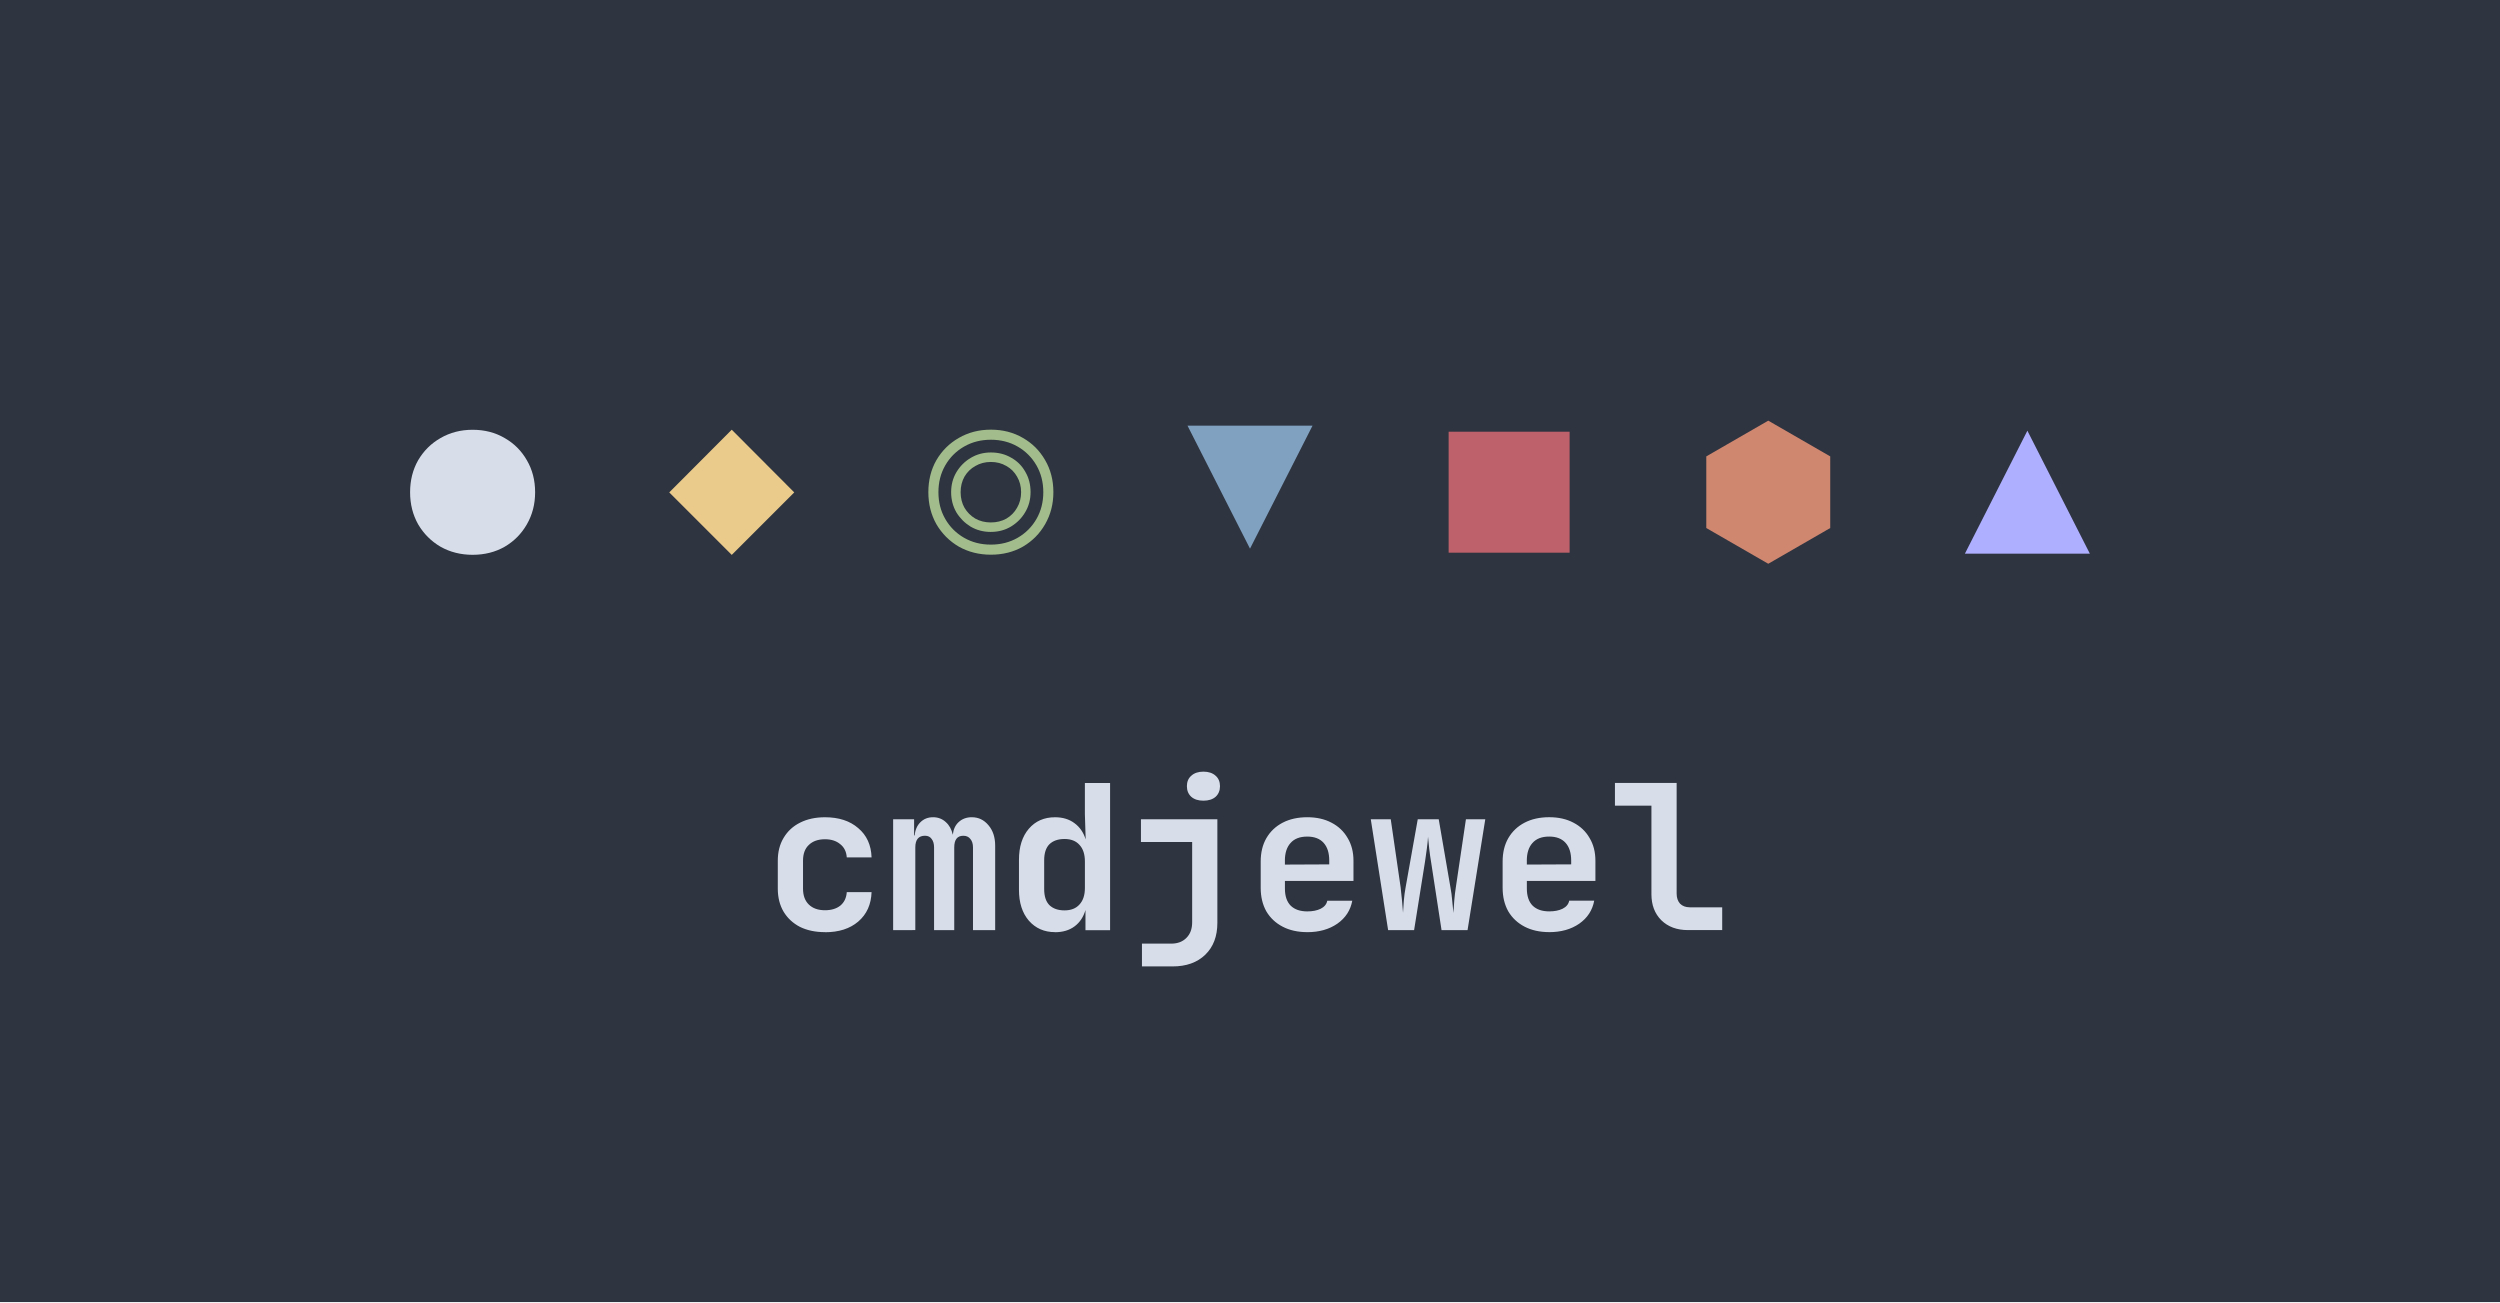
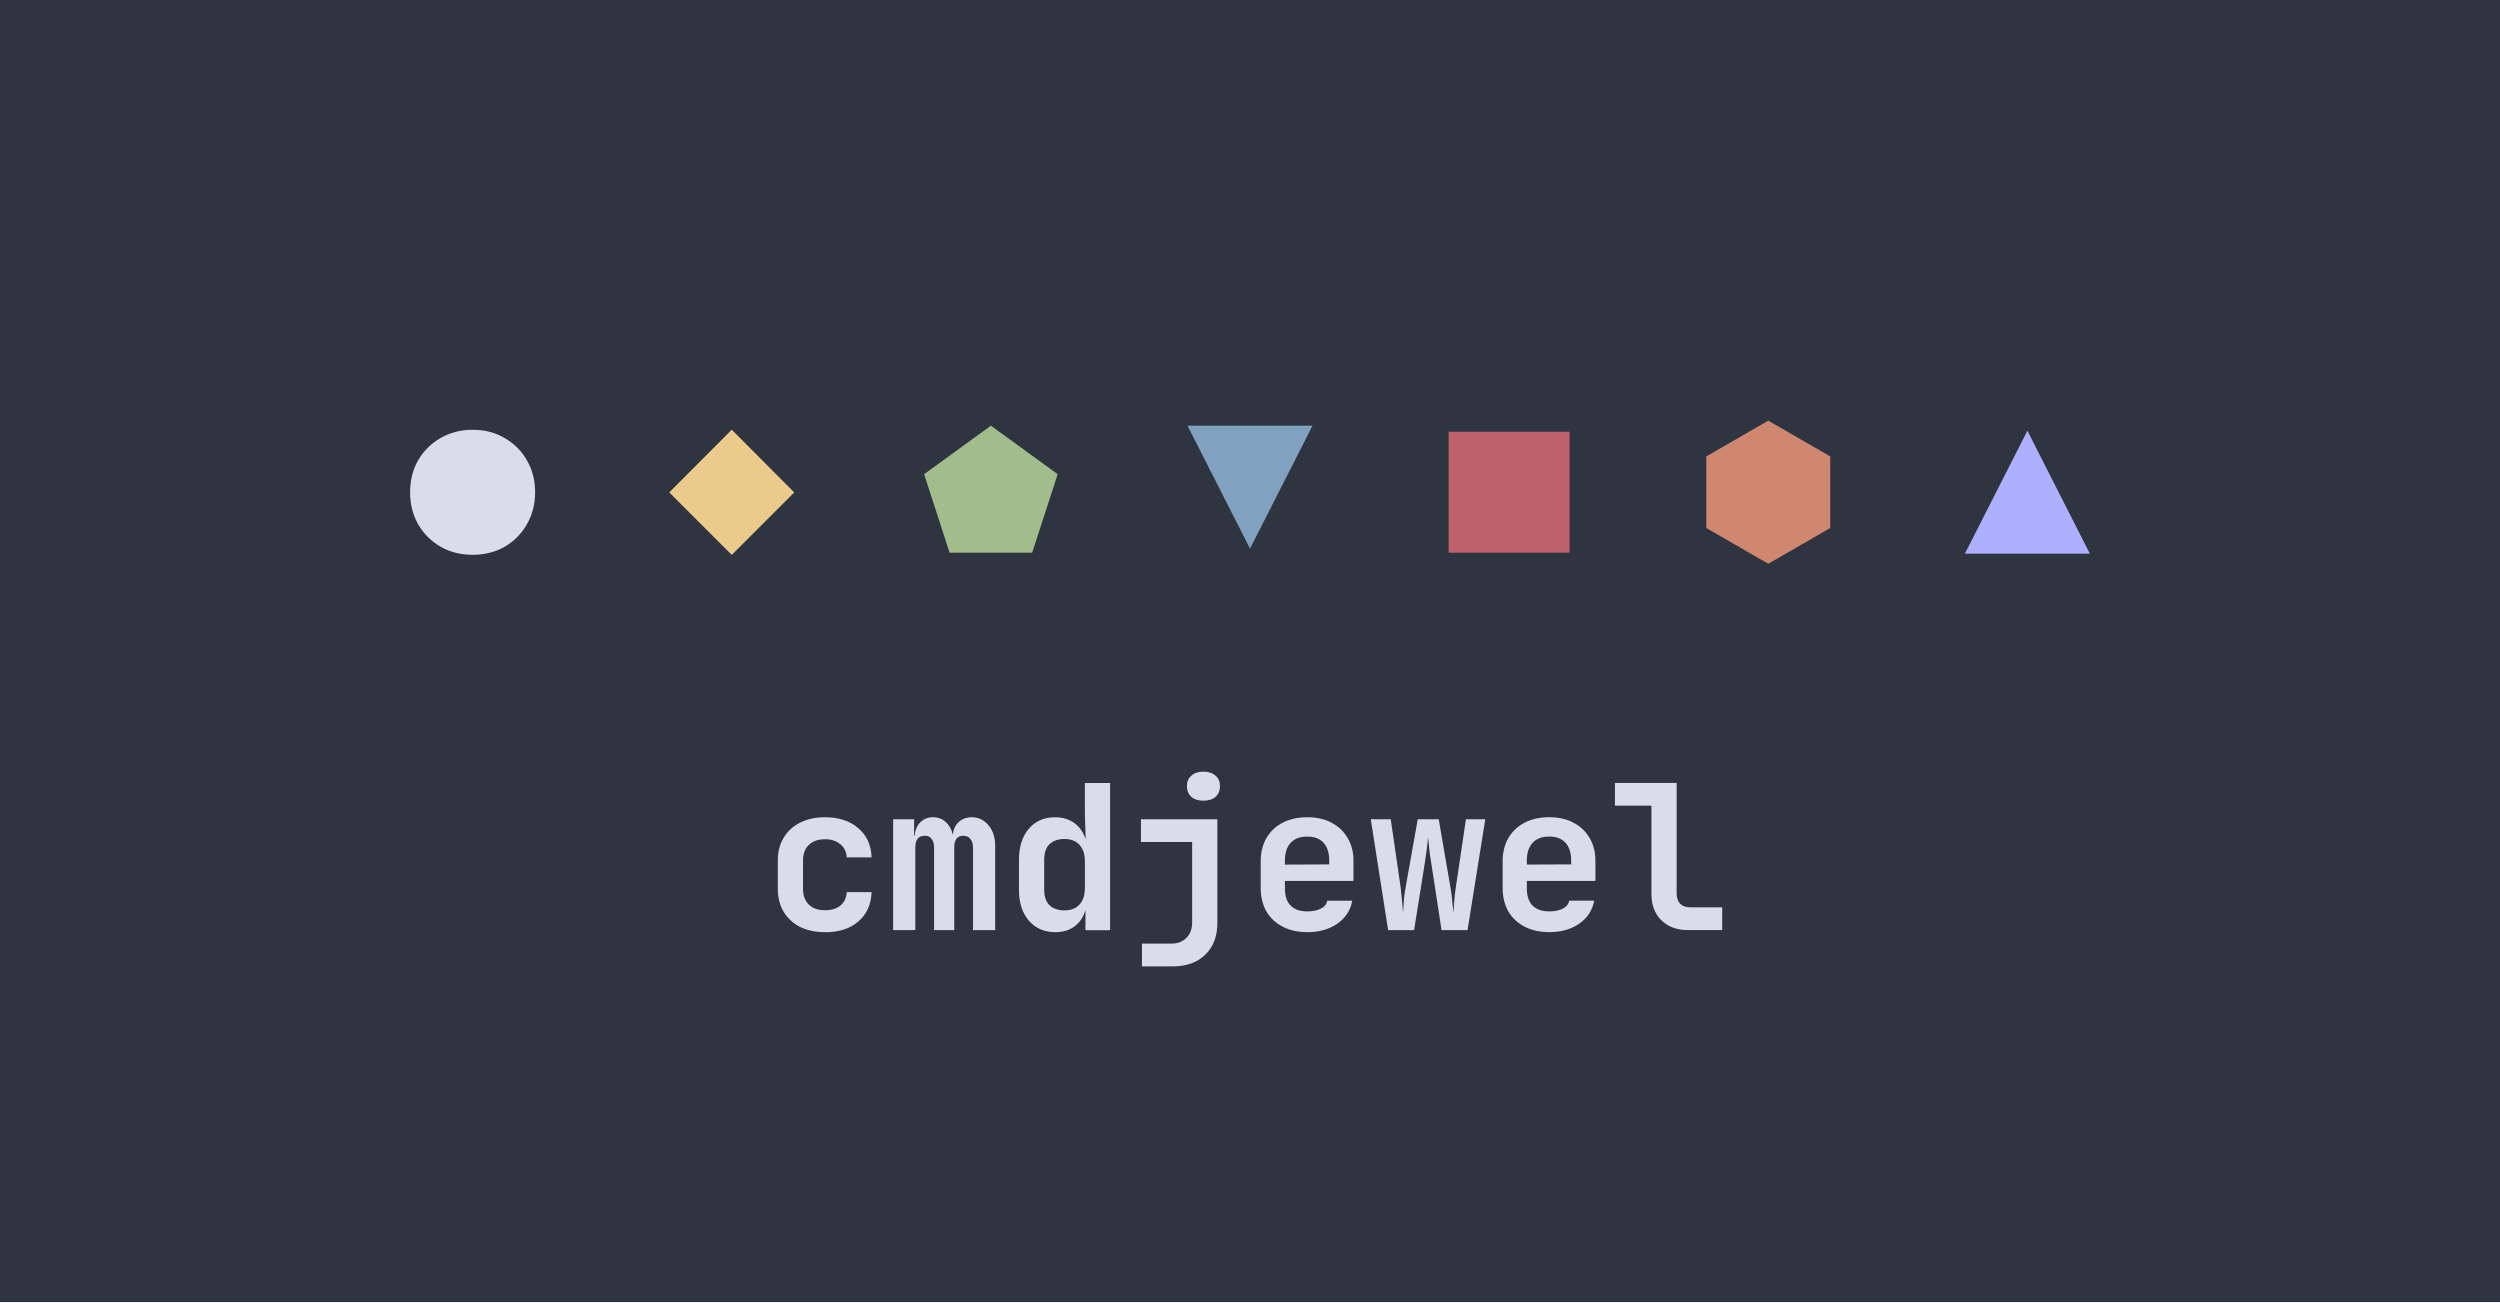
<svg xmlns="http://www.w3.org/2000/svg" width="109.69mm" height="57.13mm" viewBox="0 0 109.69 57.13" version="1.1" id="svg1">
  <defs id="defs1" />
  <g id="layer1" transform="translate(-28.3818,-38.73723)">
-     <rect style="fill:#2e3440;fill-opacity:1;stroke-width:3.686;paint-order:stroke fill markers" id="rect15" width="109.69" height="57.13" x="28.382" y="38.737" />
-     <path style="font-weight:bold;font-size:8.846px;font-family:JetBrainsMono;-inkscape-font-specification:'JetBrainsMono Bold';fill:#d8dee9;stroke-width:11.145;paint-order:stroke fill markers" d="m 64.579,79.636 q -0.628,0 -1.097,-0.23 -0.46,-0.239 -0.717,-0.663 -0.257,-0.433 -0.257,-1.017 v -1.221 q 0,-0.584 0.257,-1.008 0.257,-0.433 0.717,-0.663 0.469,-0.239 1.097,-0.239 0.911,0 1.46,0.478 0.557,0.469 0.584,1.283 h -1.088 q -0.027,-0.38 -0.292,-0.584 -0.257,-0.212 -0.663,-0.212 -0.451,0 -0.708,0.248 -0.257,0.239 -0.257,0.69 v 1.23 q 0,0.451 0.257,0.699 0.257,0.248 0.708,0.248 0.416,0 0.672,-0.203 0.257,-0.212 0.283,-0.593 h 1.088 q -0.027,0.814 -0.584,1.292 -0.548,0.469 -1.46,0.469 z m 2.99,-0.088 V 74.682 h 0.92 v 0.708 h 0.027 q 0.027,-0.354 0.248,-0.575 0.221,-0.221 0.557,-0.221 0.327,0 0.557,0.212 0.23,0.203 0.31,0.557 0.035,-0.354 0.257,-0.557 0.23,-0.212 0.575,-0.212 0.442,0 0.734,0.354 0.292,0.345 0.292,0.893 v 3.707 h -0.973 v -3.627 q 0,-0.239 -0.115,-0.372 -0.106,-0.142 -0.31,-0.142 -0.398,0 -0.398,0.513 v 3.627 h -0.885 v -3.627 q 0,-0.239 -0.106,-0.372 -0.097,-0.142 -0.292,-0.142 -0.425,0 -0.425,0.513 v 3.627 z m 7.104,0.088 q -0.708,0 -1.15,-0.504 -0.433,-0.504 -0.433,-1.353 v -1.318 q 0,-0.858 0.433,-1.362 0.433,-0.504 1.15,-0.504 0.504,0 0.849,0.257 0.354,0.257 0.495,0.717 l -0.035,-1.115 v -1.362 h 1.106 v 6.458 H 76.008 v -0.885 q -0.133,0.46 -0.478,0.717 -0.345,0.257 -0.858,0.257 z m 0.416,-0.955 q 0.425,0 0.655,-0.257 0.239,-0.257 0.239,-0.725 v -1.168 q 0,-0.469 -0.239,-0.725 -0.23,-0.257 -0.655,-0.257 -0.425,0 -0.663,0.23 -0.23,0.23 -0.23,0.708 v 1.256 q 0,0.478 0.23,0.708 0.239,0.23 0.663,0.23 z m 3.397,2.459 v -1 h 1.283 q 0.425,0 0.672,-0.257 0.248,-0.248 0.248,-0.681 v -3.521 h -2.247 V 74.682 h 3.353 v 4.547 q 0,0.885 -0.531,1.398 -0.531,0.513 -1.433,0.513 z m 2.698,-7.272 q -0.336,0 -0.531,-0.168 -0.195,-0.177 -0.195,-0.469 0,-0.292 0.195,-0.46 0.195,-0.177 0.531,-0.177 0.336,0 0.531,0.177 0.195,0.168 0.195,0.46 0,0.292 -0.195,0.469 -0.195,0.168 -0.531,0.168 z m 4.556,5.768 q -0.619,0 -1.079,-0.239 -0.46,-0.239 -0.717,-0.672 -0.248,-0.442 -0.248,-1.035 v -1.15 q 0,-0.593 0.248,-1.026 0.257,-0.442 0.717,-0.681 0.46,-0.239 1.079,-0.239 0.61,0 1.062,0.239 0.46,0.239 0.708,0.672 0.257,0.425 0.257,1 v 0.885 h -3.008 v 0.336 q 0,0.495 0.257,0.752 0.257,0.248 0.725,0.248 0.345,0 0.584,-0.115 0.248,-0.124 0.292,-0.354 h 1.097 q -0.115,0.628 -0.655,1.008 -0.54,0.372 -1.318,0.372 z m -0.982,-3.132 v 0.168 l 1.946,-0.009 v -0.168 q 0,-0.504 -0.248,-0.778 -0.248,-0.274 -0.717,-0.274 -0.487,0 -0.734,0.283 -0.248,0.274 -0.248,0.778 z m 4.529,3.043 -0.761,-4.865 h 0.876 l 0.433,2.981 q 0.035,0.274 0.062,0.593 0.027,0.318 0.044,0.531 0.009,-0.212 0.035,-0.531 0.027,-0.318 0.08,-0.593 l 0.531,-2.981 h 0.92 l 0.513,2.981 q 0.053,0.274 0.08,0.602 0.035,0.318 0.053,0.531 0.018,-0.212 0.035,-0.531 0.027,-0.327 0.071,-0.602 l 0.442,-2.981 h 0.849 l -0.778,4.865 h -1.141 l -0.46,-2.999 q -0.044,-0.248 -0.08,-0.566 -0.035,-0.327 -0.053,-0.531 -0.009,0.203 -0.053,0.531 -0.044,0.318 -0.08,0.566 l -0.478,2.999 z m 7.068,0.088 q -0.619,0 -1.079,-0.239 -0.46,-0.239 -0.717,-0.672 -0.248,-0.442 -0.248,-1.035 v -1.15 q 0,-0.593 0.248,-1.026 0.257,-0.442 0.717,-0.681 0.46,-0.239 1.079,-0.239 0.61,0 1.062,0.239 0.46,0.239 0.708,0.672 0.257,0.425 0.257,1 v 0.885 h -3.008 v 0.336 q 0,0.495 0.257,0.752 0.257,0.248 0.725,0.248 0.345,0 0.584,-0.115 0.248,-0.124 0.292,-0.354 h 1.097 q -0.115,0.628 -0.655,1.008 -0.54,0.372 -1.318,0.372 z m -0.982,-3.132 v 0.168 l 1.946,-0.009 v -0.168 q 0,-0.504 -0.248,-0.778 -0.248,-0.274 -0.717,-0.274 -0.487,0 -0.734,0.283 -0.248,0.274 -0.248,0.778 z m 7.068,3.043 q -0.725,0 -1.168,-0.433 -0.433,-0.433 -0.433,-1.141 v -3.884 h -1.601 v -1 h 2.707 v 4.857 q 0,0.274 0.15,0.442 0.159,0.159 0.425,0.159 h 1.424 v 1 z" id="text1" aria-label="cmdjewel" />
-     <path style="font-weight:bold;font-size:8.846px;font-family:JetBrainsMono;-inkscape-font-specification:'JetBrainsMono Bold';fill:#81a1c1;stroke-width:11.145;paint-order:stroke fill markers" d="m 83.227,62.81 -2.742,-5.396 h 5.485 z" id="text1-5" aria-label="▼ " />
-     <path style="font-weight:bold;font-size:8.846px;font-family:JetBrainsMono;-inkscape-font-specification:'JetBrainsMono Bold';fill:#d8dee9;stroke-width:11.145;paint-order:stroke fill markers" d="m 49.118,63.08 q -0.778,0 -1.407,-0.354 -0.619,-0.363 -0.982,-0.982 -0.354,-0.628 -0.354,-1.407 0,-0.787 0.354,-1.407 0.363,-0.619 0.982,-0.973 0.628,-0.363 1.407,-0.363 0.787,0 1.407,0.363 0.619,0.354 0.973,0.973 0.363,0.619 0.363,1.407 0,0.778 -0.363,1.407 -0.354,0.619 -0.973,0.982 -0.619,0.354 -1.407,0.354 z" id="text1-5-9" aria-label="●" />
-     <path style="font-weight:bold;font-size:8.846px;font-family:JetBrainsMono;-inkscape-font-specification:'JetBrainsMono Bold';fill:#ebcb8b;stroke-width:11.145;paint-order:stroke fill markers" d="m 60.488,63.084 -2.742,-2.742 2.742,-2.751 2.742,2.751 z" id="text8" aria-label="◆" />
-     <path style="font-weight:bold;font-size:8.846px;font-family:JetBrainsMono;-inkscape-font-specification:'JetBrainsMono Bold';fill:#bf616a;stroke-width:11.145;paint-order:stroke fill markers" d="m 91.942,62.987 v -5.308 h 5.308 v 5.308 z" id="text9" aria-label="■" />
-     <path style="font-weight:bold;font-size:8.846px;font-family:JetBrainsMono;-inkscape-font-specification:'JetBrainsMono Bold';fill:#a2bd8b;stroke-width:11.145;paint-order:stroke fill markers" d="m 71.857,63.075 q -0.778,0 -1.407,-0.354 -0.619,-0.363 -0.982,-0.982 -0.354,-0.628 -0.354,-1.407 0,-0.787 0.354,-1.407 0.363,-0.619 0.982,-0.973 0.628,-0.363 1.407,-0.363 0.787,0 1.407,0.363 0.619,0.354 0.973,0.973 0.363,0.619 0.363,1.407 0,0.778 -0.363,1.407 -0.354,0.619 -0.973,0.982 -0.619,0.354 -1.407,0.354 z m 0,-0.442 q 0.655,0 1.177,-0.301 0.522,-0.301 0.823,-0.823 0.301,-0.522 0.301,-1.177 0,-0.655 -0.301,-1.177 -0.301,-0.522 -0.823,-0.823 -0.522,-0.301 -1.177,-0.301 -0.655,0 -1.177,0.301 -0.522,0.301 -0.823,0.823 -0.301,0.522 -0.301,1.177 0,0.655 0.301,1.177 0.301,0.522 0.823,0.823 0.522,0.301 1.177,0.301 z m 0,-0.557 q -0.487,0 -0.885,-0.23 -0.389,-0.239 -0.628,-0.628 -0.23,-0.398 -0.23,-0.885 0,-0.487 0.23,-0.876 0.239,-0.398 0.628,-0.628 0.398,-0.239 0.885,-0.239 0.504,0 0.893,0.23 0.398,0.221 0.619,0.619 0.23,0.389 0.23,0.893 0,0.487 -0.239,0.885 -0.23,0.389 -0.628,0.628 -0.389,0.23 -0.876,0.23 z m 0,-0.416 q 0.38,0 0.681,-0.168 0.301,-0.177 0.469,-0.478 0.177,-0.301 0.177,-0.681 0,-0.38 -0.177,-0.681 -0.168,-0.301 -0.469,-0.469 -0.301,-0.177 -0.681,-0.177 -0.38,0 -0.681,0.177 -0.301,0.168 -0.478,0.469 -0.168,0.301 -0.168,0.681 0,0.38 0.168,0.681 0.177,0.301 0.478,0.478 0.301,0.168 0.681,0.168 z" id="text10" aria-label="◎" />
-     <path style="font-weight:bold;font-size:7.485px;font-family:JetBrainsMono;-inkscape-font-specification:'JetBrainsMono Bold';fill:#d08770;stroke-width:9.43;paint-order:stroke fill markers" d="m 103.247,61.905 v -3.143 l 2.719,-1.568 2.719,1.568 v 3.143 l -2.719,1.568 z" id="text12" aria-label="⬢" />
-     <path style="font-weight:bold;font-size:8.846px;font-family:JetBrainsMono;-inkscape-font-specification:'JetBrainsMono Bold';fill:#afafff;stroke-width:11.145;paint-order:stroke fill markers" d="m 114.593,63.031 2.742,-5.396 2.742,5.396 z" id="text13" aria-label="▲" />
+     <rect style="fill:#2e3440;fill-opacity:1;stroke-width:3.686;paint-order:stroke fill markers;opacity:1" id="rect15" width="109.69" height="57.13" x="28.382" y="38.737" />
+     <path style="font-weight:bold;font-size:8.846px;font-family:JetBrainsMono;-inkscape-font-specification:'JetBrainsMono Bold';fill:#d8dee9;stroke-width:11.145;paint-order:stroke fill markers;opacity:1" d="m 64.579,79.636 q -0.628,0 -1.097,-0.23 -0.46,-0.239 -0.717,-0.663 -0.257,-0.433 -0.257,-1.017 v -1.221 q 0,-0.584 0.257,-1.008 0.257,-0.433 0.717,-0.663 0.469,-0.239 1.097,-0.239 0.911,0 1.46,0.478 0.557,0.469 0.584,1.283 h -1.088 q -0.027,-0.38 -0.292,-0.584 -0.257,-0.212 -0.663,-0.212 -0.451,0 -0.708,0.248 -0.257,0.239 -0.257,0.69 v 1.23 q 0,0.451 0.257,0.699 0.257,0.248 0.708,0.248 0.416,0 0.672,-0.203 0.257,-0.212 0.283,-0.593 h 1.088 q -0.027,0.814 -0.584,1.292 -0.548,0.469 -1.46,0.469 z m 2.99,-0.088 V 74.682 h 0.92 v 0.708 h 0.027 q 0.027,-0.354 0.248,-0.575 0.221,-0.221 0.557,-0.221 0.327,0 0.557,0.212 0.23,0.203 0.31,0.557 0.035,-0.354 0.257,-0.557 0.23,-0.212 0.575,-0.212 0.442,0 0.734,0.354 0.292,0.345 0.292,0.893 v 3.707 h -0.973 v -3.627 q 0,-0.239 -0.115,-0.372 -0.106,-0.142 -0.31,-0.142 -0.398,0 -0.398,0.513 v 3.627 h -0.885 v -3.627 q 0,-0.239 -0.106,-0.372 -0.097,-0.142 -0.292,-0.142 -0.425,0 -0.425,0.513 v 3.627 z m 7.104,0.088 q -0.708,0 -1.15,-0.504 -0.433,-0.504 -0.433,-1.353 v -1.318 q 0,-0.858 0.433,-1.362 0.433,-0.504 1.15,-0.504 0.504,0 0.849,0.257 0.354,0.257 0.495,0.717 l -0.035,-1.115 v -1.362 h 1.106 v 6.458 H 76.008 v -0.885 q -0.133,0.46 -0.478,0.717 -0.345,0.257 -0.858,0.257 z m 0.416,-0.955 q 0.425,0 0.655,-0.257 0.239,-0.257 0.239,-0.725 v -1.168 q 0,-0.469 -0.239,-0.725 -0.23,-0.257 -0.655,-0.257 -0.425,0 -0.663,0.23 -0.23,0.23 -0.23,0.708 v 1.256 q 0,0.478 0.23,0.708 0.239,0.23 0.663,0.23 z m 3.397,2.459 v -1 h 1.283 q 0.425,0 0.672,-0.257 0.248,-0.248 0.248,-0.681 v -3.521 h -2.247 V 74.682 h 3.353 v 4.547 q 0,0.885 -0.531,1.398 -0.531,0.513 -1.433,0.513 z m 2.698,-7.272 q -0.336,0 -0.531,-0.168 -0.195,-0.177 -0.195,-0.469 0,-0.292 0.195,-0.46 0.195,-0.177 0.531,-0.177 0.336,0 0.531,0.177 0.195,0.168 0.195,0.46 0,0.292 -0.195,0.469 -0.195,0.168 -0.531,0.168 z m 4.556,5.768 q -0.619,0 -1.079,-0.239 -0.46,-0.239 -0.717,-0.672 -0.248,-0.442 -0.248,-1.035 v -1.15 q 0,-0.593 0.248,-1.026 0.257,-0.442 0.717,-0.681 0.46,-0.239 1.079,-0.239 0.61,0 1.062,0.239 0.46,0.239 0.708,0.672 0.257,0.425 0.257,1 v 0.885 h -3.008 v 0.336 q 0,0.495 0.257,0.752 0.257,0.248 0.725,0.248 0.345,0 0.584,-0.115 0.248,-0.124 0.292,-0.354 h 1.097 q -0.115,0.628 -0.655,1.008 -0.54,0.372 -1.318,0.372 z m -0.982,-3.132 v 0.168 l 1.946,-0.009 v -0.168 q 0,-0.504 -0.248,-0.778 -0.248,-0.274 -0.717,-0.274 -0.487,0 -0.734,0.283 -0.248,0.274 -0.248,0.778 z m 4.529,3.043 -0.761,-4.865 h 0.876 l 0.433,2.981 q 0.035,0.274 0.062,0.593 0.027,0.318 0.044,0.531 0.009,-0.212 0.035,-0.531 0.027,-0.318 0.08,-0.593 l 0.531,-2.981 h 0.92 l 0.513,2.981 q 0.053,0.274 0.08,0.602 0.035,0.318 0.053,0.531 0.018,-0.212 0.035,-0.531 0.027,-0.327 0.071,-0.602 l 0.442,-2.981 h 0.849 l -0.778,4.865 h -1.141 l -0.46,-2.999 q -0.044,-0.248 -0.08,-0.566 -0.035,-0.327 -0.053,-0.531 -0.009,0.203 -0.053,0.531 -0.044,0.318 -0.08,0.566 l -0.478,2.999 z m 7.068,0.088 q -0.619,0 -1.079,-0.239 -0.46,-0.239 -0.717,-0.672 -0.248,-0.442 -0.248,-1.035 v -1.15 q 0,-0.593 0.248,-1.026 0.257,-0.442 0.717,-0.681 0.46,-0.239 1.079,-0.239 0.61,0 1.062,0.239 0.46,0.239 0.708,0.672 0.257,0.425 0.257,1 v 0.885 h -3.008 v 0.336 q 0,0.495 0.257,0.752 0.257,0.248 0.725,0.248 0.345,0 0.584,-0.115 0.248,-0.124 0.292,-0.354 h 1.097 q -0.115,0.628 -0.655,1.008 -0.54,0.372 -1.318,0.372 z m -0.982,-3.132 v 0.168 l 1.946,-0.009 v -0.168 q 0,-0.504 -0.248,-0.778 -0.248,-0.274 -0.717,-0.274 -0.487,0 -0.734,0.283 -0.248,0.274 -0.248,0.778 z m 7.068,3.043 q -0.725,0 -1.168,-0.433 -0.433,-0.433 -0.433,-1.141 v -3.884 h -1.601 v -1 h 2.707 v 4.857 q 0,0.274 0.15,0.442 0.159,0.159 0.425,0.159 h 1.424 v 1 z" id="text1" aria-label="cmdjewel" />
+     <path style="font-weight:bold;font-size:8.846px;font-family:JetBrainsMono;-inkscape-font-specification:'JetBrainsMono Bold';fill:#81a1c1;stroke-width:11.145;paint-order:stroke fill markers;opacity:1" d="m 83.227,62.81 -2.742,-5.396 h 5.485 z" id="text1-5" aria-label="▼ " />
+     <path style="font-weight:bold;font-size:8.846px;font-family:JetBrainsMono;-inkscape-font-specification:'JetBrainsMono Bold';fill:#d8dee9;stroke-width:11.145;paint-order:stroke fill markers;opacity:1" d="m 49.118,63.08 q -0.778,0 -1.407,-0.354 -0.619,-0.363 -0.982,-0.982 -0.354,-0.628 -0.354,-1.407 0,-0.787 0.354,-1.407 0.363,-0.619 0.982,-0.973 0.628,-0.363 1.407,-0.363 0.787,0 1.407,0.363 0.619,0.354 0.973,0.973 0.363,0.619 0.363,1.407 0,0.778 -0.363,1.407 -0.354,0.619 -0.973,0.982 -0.619,0.354 -1.407,0.354 z" id="text1-5-9" aria-label="●" />
+     <path style="font-weight:bold;font-size:8.846px;font-family:JetBrainsMono;-inkscape-font-specification:'JetBrainsMono Bold';fill:#ebcb8b;stroke-width:11.145;paint-order:stroke fill markers;opacity:1" d="m 60.488,63.084 -2.742,-2.742 2.742,-2.751 2.742,2.751 z" id="text8" aria-label="◆" />
+     <path style="font-weight:bold;font-size:8.846px;font-family:JetBrainsMono;-inkscape-font-specification:'JetBrainsMono Bold';fill:#bf616a;stroke-width:11.145;paint-order:stroke fill markers;opacity:1" d="m 91.942,62.987 v -5.308 h 5.308 v 5.308 z" id="text9" aria-label="■" />
+     <path style="font-weight:bold;font-size:7.485px;font-family:JetBrainsMono;-inkscape-font-specification:'JetBrainsMono Bold';fill:#d08770;stroke-width:9.43;paint-order:stroke fill markers;opacity:1" d="m 103.247,61.905 v -3.143 l 2.719,-1.568 2.719,1.568 v 3.143 l -2.719,1.568 z" id="text12" aria-label="⬢" />
+     <path style="font-weight:bold;font-size:8.846px;font-family:JetBrainsMono;-inkscape-font-specification:'JetBrainsMono Bold';fill:#afafff;stroke-width:11.145;paint-order:stroke fill markers;opacity:1" d="m 114.593,63.031 2.742,-5.396 2.742,5.396 z" id="text13" aria-label="▲" />
+     <path d="m 68.928,59.543 2.93,-2.13 2.93,2.13 -1.118,3.444 H 70.046 Z" id="text2" style="font-weight:100;font-size:7.294px;font-family:Montserrat;-inkscape-font-specification:'Montserrat Thin';fill:#a2bd8b;stroke-width:0.073" aria-label="⬟" />
  </g>
</svg>
